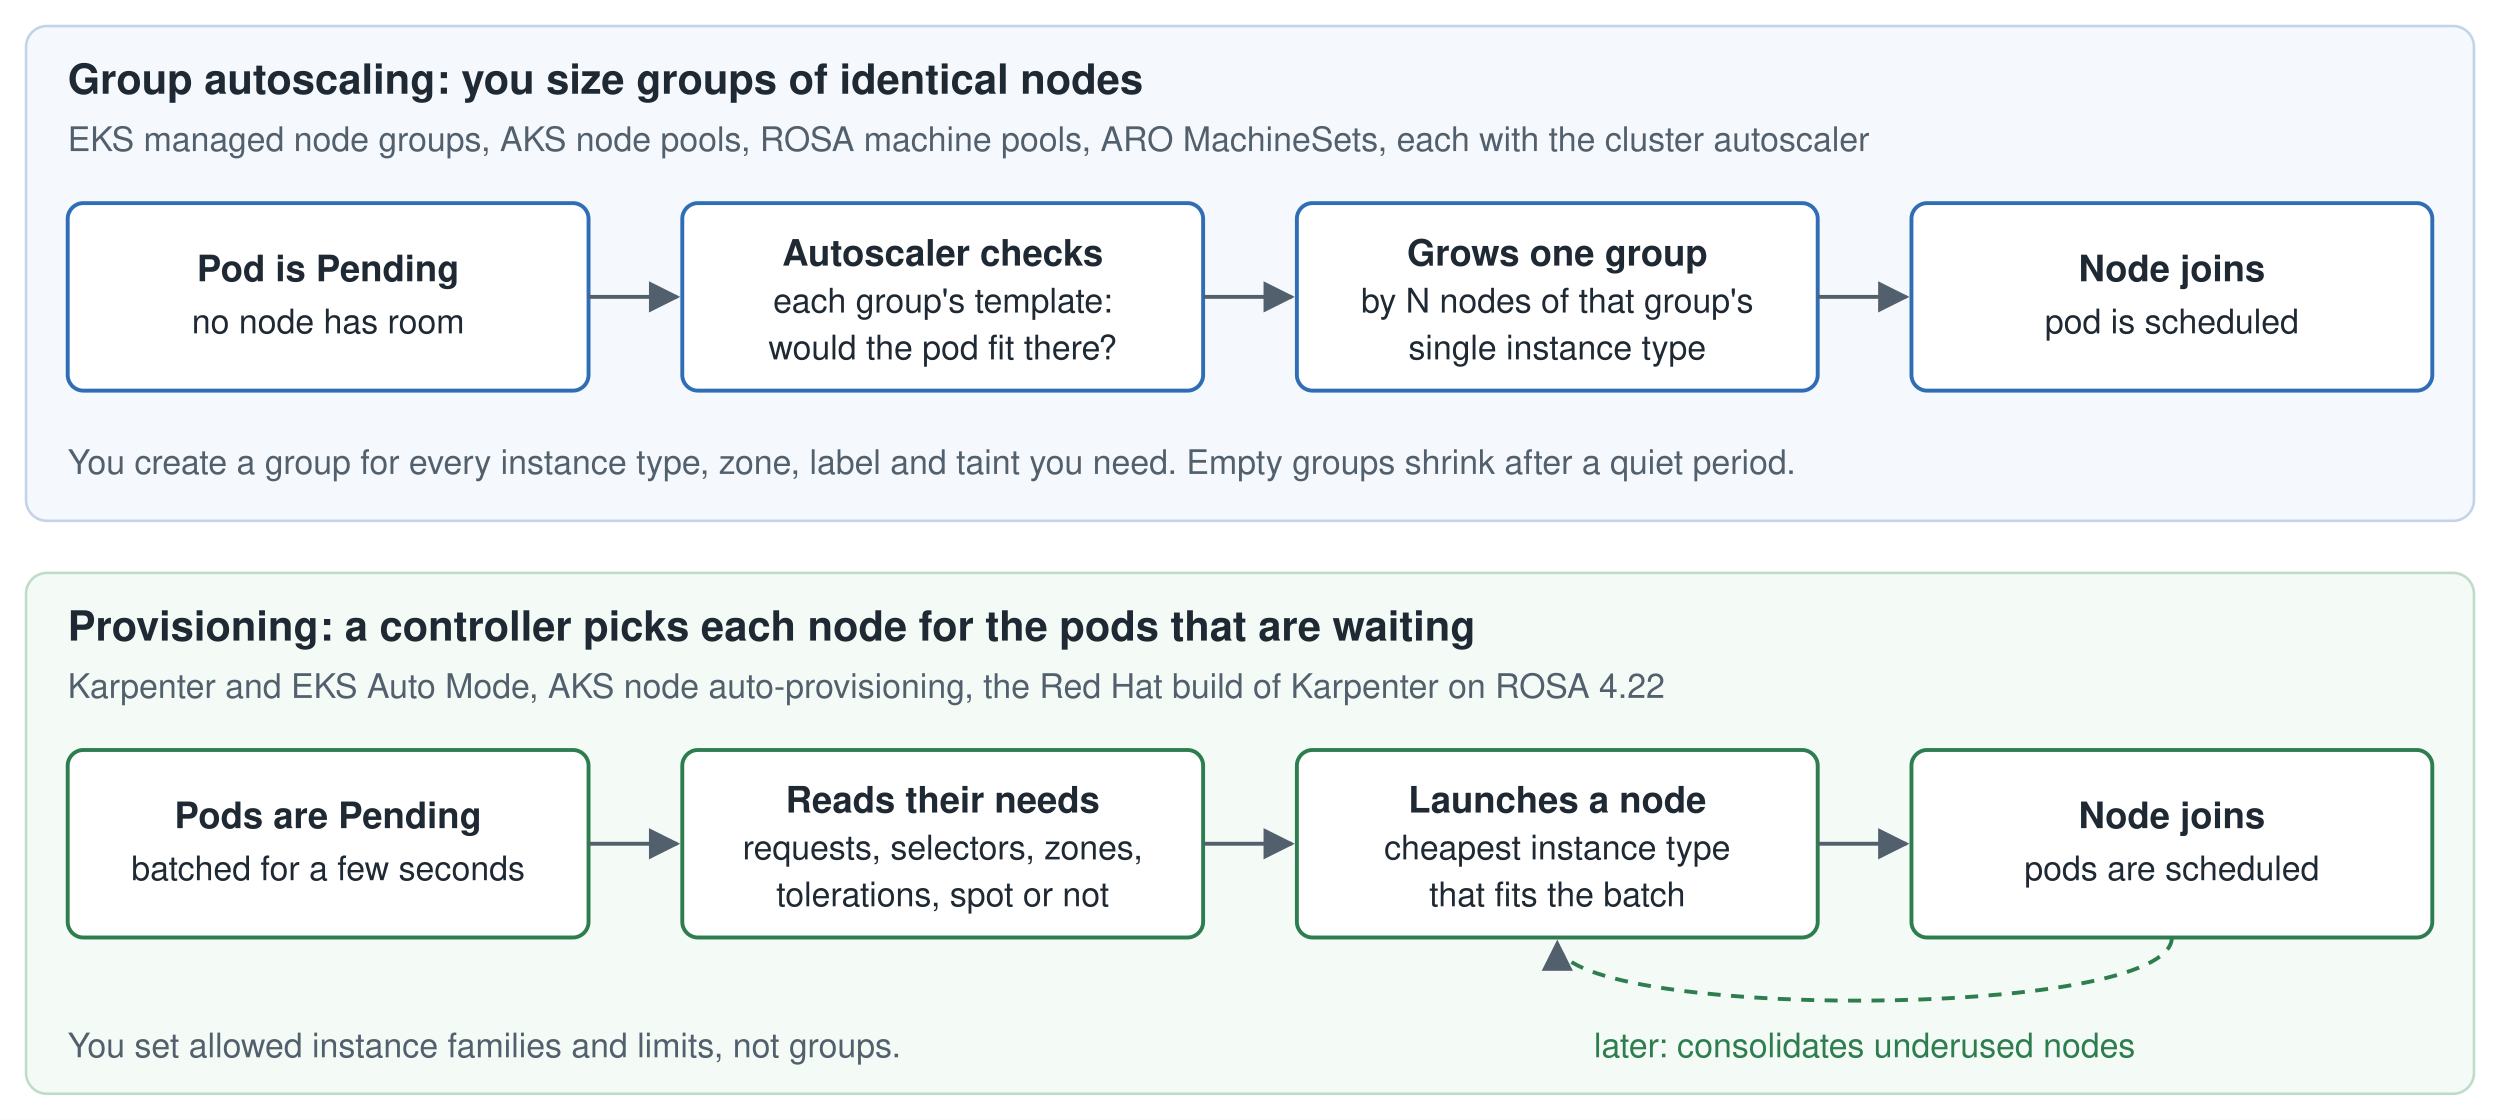
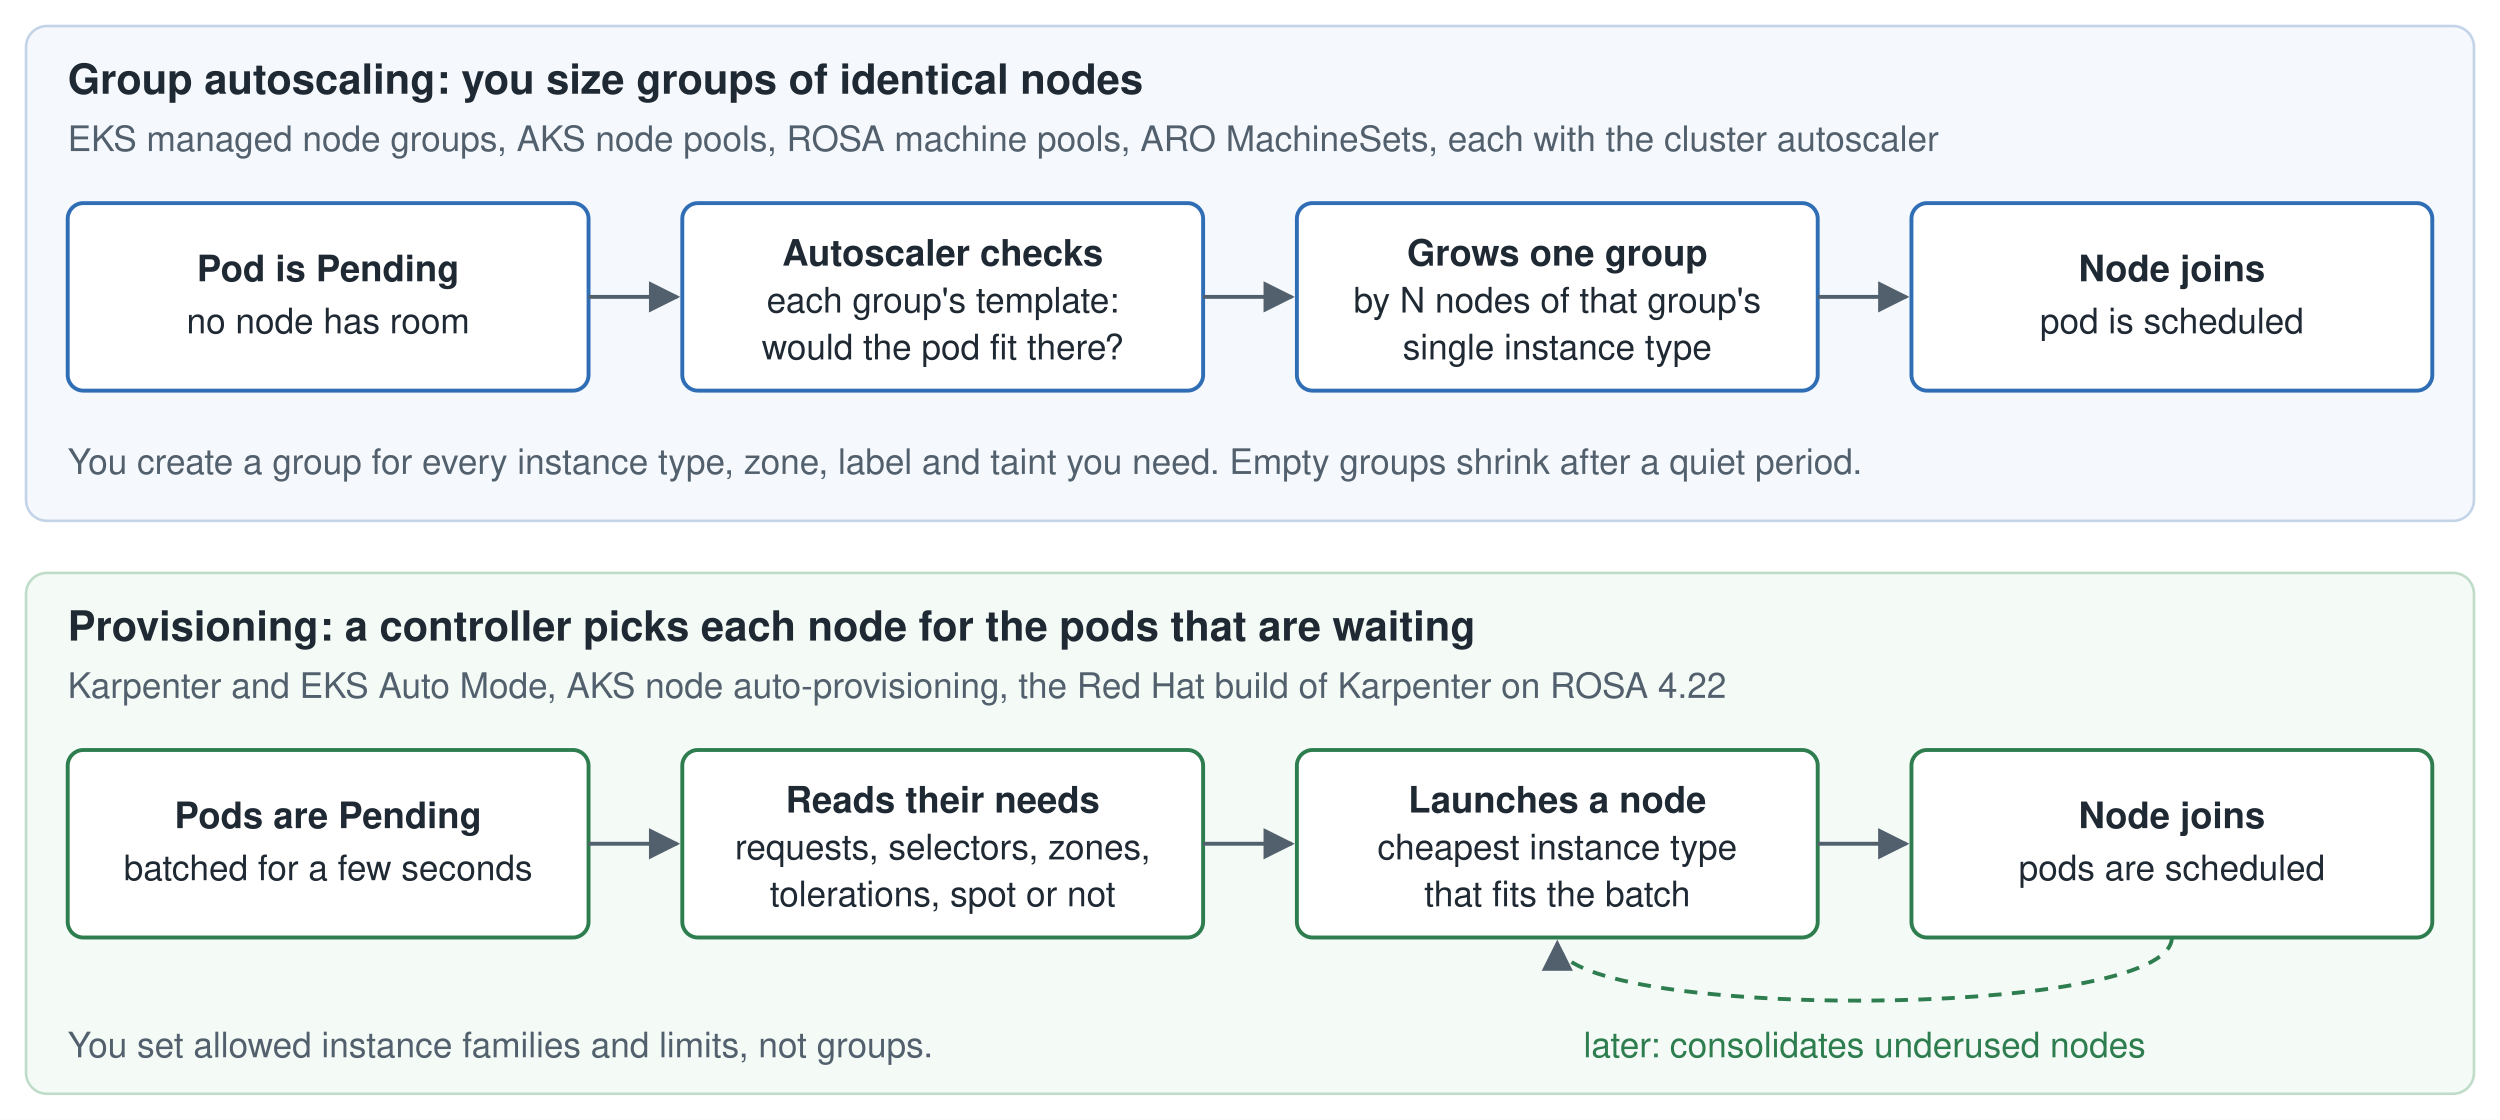
<svg xmlns="http://www.w3.org/2000/svg" width="960" height="430" viewBox="0 0 960 430" font-family="Red Hat Text, Helvetica, Arial, sans-serif" font-size="14" fill="#1f2933">
  <defs>
    <marker id="arrow" viewBox="0 0 10 10" refX="9" refY="5" markerWidth="8" markerHeight="8" orient="auto">
      <path d="M0,0 L10,5 L0,10 z" fill="#52606d" />
    </marker>
  </defs>
  <rect x="0" y="0" width="960" height="430" fill="#ffffff" />
  <rect x="10" y="10" width="940" height="190" rx="8" fill="#f5f8fc" stroke="#c3d3e8" />
  <text x="26" y="36" font-size="16" font-weight="bold">Group autoscaling: you size groups of identical nodes</text>
-   <text x="26" y="58" font-size="13" fill="#52606d">EKS managed node groups, AKS node pools, ROSA machine pools, ARO MachineSets, each with the cluster autoscaler</text>
+   <text x="26" y="58" font-size="13.5" fill="#52606d">EKS managed node groups, AKS node pools, ROSA machine pools, ARO MachineSets, each with the cluster autoscaler</text>
  <rect x="26" y="78" width="200" height="72" rx="6" fill="#ffffff" stroke="#2f6db5" stroke-width="1.5" />
  <text x="126" y="108" text-anchor="middle" font-weight="bold">Pod is Pending</text>
-   <text x="126" y="128" text-anchor="middle" font-size="13">no node has room</text>
+   <text x="126" y="128" text-anchor="middle" font-size="13.5">no node has room</text>
  <rect x="262" y="78" width="200" height="72" rx="6" fill="#ffffff" stroke="#2f6db5" stroke-width="1.5" />
  <text x="362" y="102" text-anchor="middle" font-weight="bold">Autoscaler checks</text>
-   <text x="362" y="120" text-anchor="middle" font-size="13">each group's template:</text>
-   <text x="362" y="138" text-anchor="middle" font-size="13">would the pod fit there?</text>
+   <text x="362" y="120" text-anchor="middle" font-size="13.5">each group's template:</text>
+   <text x="362" y="138" text-anchor="middle" font-size="13.5">would the pod fit there?</text>
  <rect x="498" y="78" width="200" height="72" rx="6" fill="#ffffff" stroke="#2f6db5" stroke-width="1.5" />
  <text x="598" y="102" text-anchor="middle" font-weight="bold">Grows one group</text>
-   <text x="598" y="120" text-anchor="middle" font-size="13">by N nodes of that group's</text>
-   <text x="598" y="138" text-anchor="middle" font-size="13">single instance type</text>
+   <text x="598" y="120" text-anchor="middle" font-size="13.5">by N nodes of that group's</text>
+   <text x="598" y="138" text-anchor="middle" font-size="13.5">single instance type</text>
  <rect x="734" y="78" width="200" height="72" rx="6" fill="#ffffff" stroke="#2f6db5" stroke-width="1.5" />
  <text x="834" y="108" text-anchor="middle" font-weight="bold">Node joins</text>
-   <text x="834" y="128" text-anchor="middle" font-size="13">pod is scheduled</text>
+   <text x="834" y="128" text-anchor="middle" font-size="13.5">pod is scheduled</text>
  <line x1="226" y1="114" x2="260" y2="114" stroke="#52606d" stroke-width="1.5" marker-end="url(#arrow)" />
  <line x1="462" y1="114" x2="496" y2="114" stroke="#52606d" stroke-width="1.5" marker-end="url(#arrow)" />
  <line x1="698" y1="114" x2="732" y2="114" stroke="#52606d" stroke-width="1.5" marker-end="url(#arrow)" />
-   <text x="26" y="182" font-size="13" fill="#52606d">You create a group for every instance type, zone, label and taint you need. Empty groups shrink after a quiet period.</text>
+   <text x="26" y="182" font-size="13.5" fill="#52606d">You create a group for every instance type, zone, label and taint you need. Empty groups shrink after a quiet period.</text>
  <rect x="10" y="220" width="940" height="200" rx="8" fill="#f4faf6" stroke="#bfdcc9" />
  <text x="26" y="246" font-size="16" font-weight="bold">Provisioning: a controller picks each node for the pods that are waiting</text>
-   <text x="26" y="268" font-size="13" fill="#52606d">Karpenter and EKS Auto Mode, AKS node auto-provisioning, the Red Hat build of Karpenter on ROSA 4.22</text>
+   <text x="26" y="268" font-size="13.5" fill="#52606d">Karpenter and EKS Auto Mode, AKS node auto-provisioning, the Red Hat build of Karpenter on ROSA 4.22</text>
  <rect x="26" y="288" width="200" height="72" rx="6" fill="#ffffff" stroke="#2e7d4f" stroke-width="1.5" />
  <text x="126" y="318" text-anchor="middle" font-weight="bold">Pods are Pending</text>
-   <text x="126" y="338" text-anchor="middle" font-size="13">batched for a few seconds</text>
+   <text x="126" y="338" text-anchor="middle" font-size="13.5">batched for a few seconds</text>
  <rect x="262" y="288" width="200" height="72" rx="6" fill="#ffffff" stroke="#2e7d4f" stroke-width="1.5" />
  <text x="362" y="312" text-anchor="middle" font-weight="bold">Reads their needs</text>
-   <text x="362" y="330" text-anchor="middle" font-size="13">requests, selectors, zones,</text>
-   <text x="362" y="348" text-anchor="middle" font-size="13">tolerations, spot or not</text>
+   <text x="362" y="330" text-anchor="middle" font-size="13.5">requests, selectors, zones,</text>
+   <text x="362" y="348" text-anchor="middle" font-size="13.5">tolerations, spot or not</text>
  <rect x="498" y="288" width="200" height="72" rx="6" fill="#ffffff" stroke="#2e7d4f" stroke-width="1.5" />
  <text x="598" y="312" text-anchor="middle" font-weight="bold">Launches a node</text>
-   <text x="598" y="330" text-anchor="middle" font-size="13">cheapest instance type</text>
-   <text x="598" y="348" text-anchor="middle" font-size="13">that fits the batch</text>
+   <text x="598" y="330" text-anchor="middle" font-size="13.5">cheapest instance type</text>
+   <text x="598" y="348" text-anchor="middle" font-size="13.5">that fits the batch</text>
  <rect x="734" y="288" width="200" height="72" rx="6" fill="#ffffff" stroke="#2e7d4f" stroke-width="1.5" />
  <text x="834" y="318" text-anchor="middle" font-weight="bold">Node joins</text>
-   <text x="834" y="338" text-anchor="middle" font-size="13">pods are scheduled</text>
+   <text x="834" y="338" text-anchor="middle" font-size="13.5">pods are scheduled</text>
  <line x1="226" y1="324" x2="260" y2="324" stroke="#52606d" stroke-width="1.5" marker-end="url(#arrow)" />
  <line x1="462" y1="324" x2="496" y2="324" stroke="#52606d" stroke-width="1.5" marker-end="url(#arrow)" />
  <line x1="698" y1="324" x2="732" y2="324" stroke="#52606d" stroke-width="1.5" marker-end="url(#arrow)" />
  <path d="M834,360 C834,392 598,392 598,362" fill="none" stroke="#2e7d4f" stroke-width="1.5" stroke-dasharray="5,4" marker-end="url(#arrow)" />
-   <text x="716" y="406" text-anchor="middle" font-size="13" fill="#2e7d4f">later: consolidates underused nodes</text>
-   <text x="26" y="406" font-size="13" fill="#52606d">You set allowed instance families and limits, not groups.</text>
+   <text x="716" y="406" text-anchor="middle" font-size="13.5" fill="#2e7d4f">later: consolidates underused nodes</text>
+   <text x="26" y="406" font-size="13.5" fill="#52606d">You set allowed instance families and limits, not groups.</text>
</svg>
